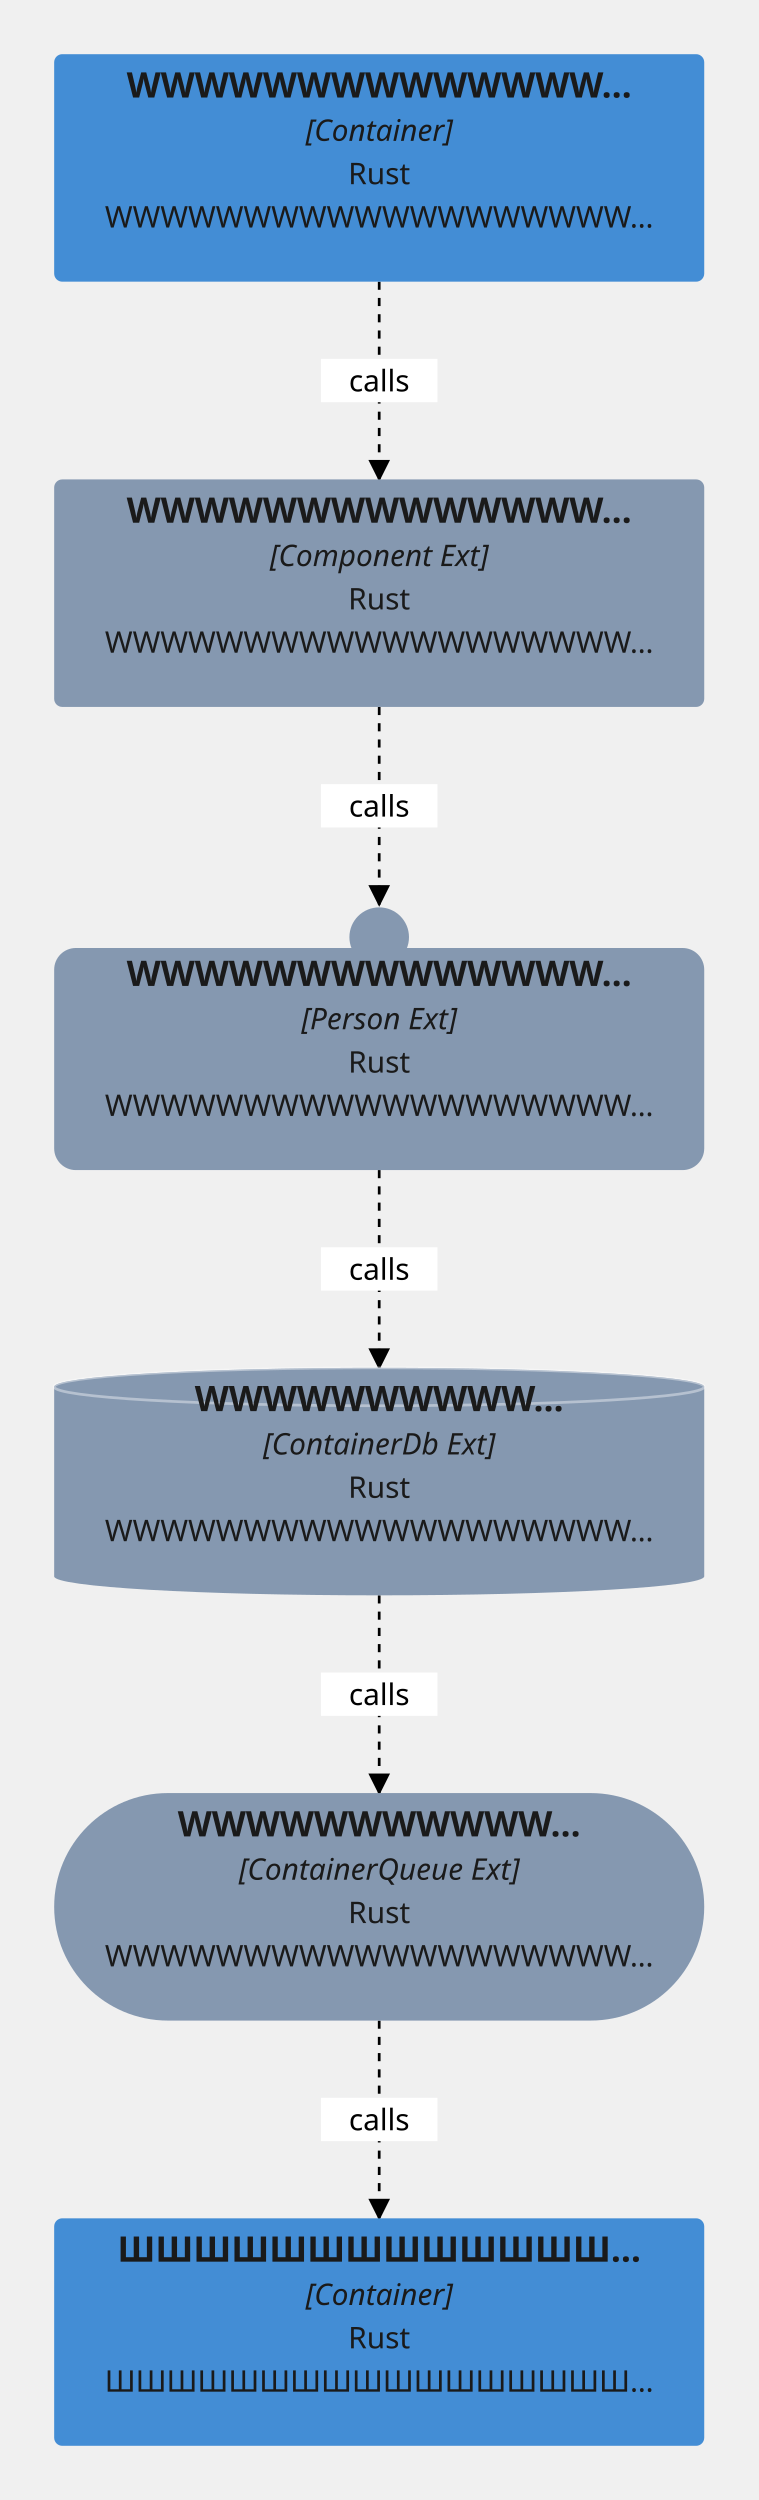
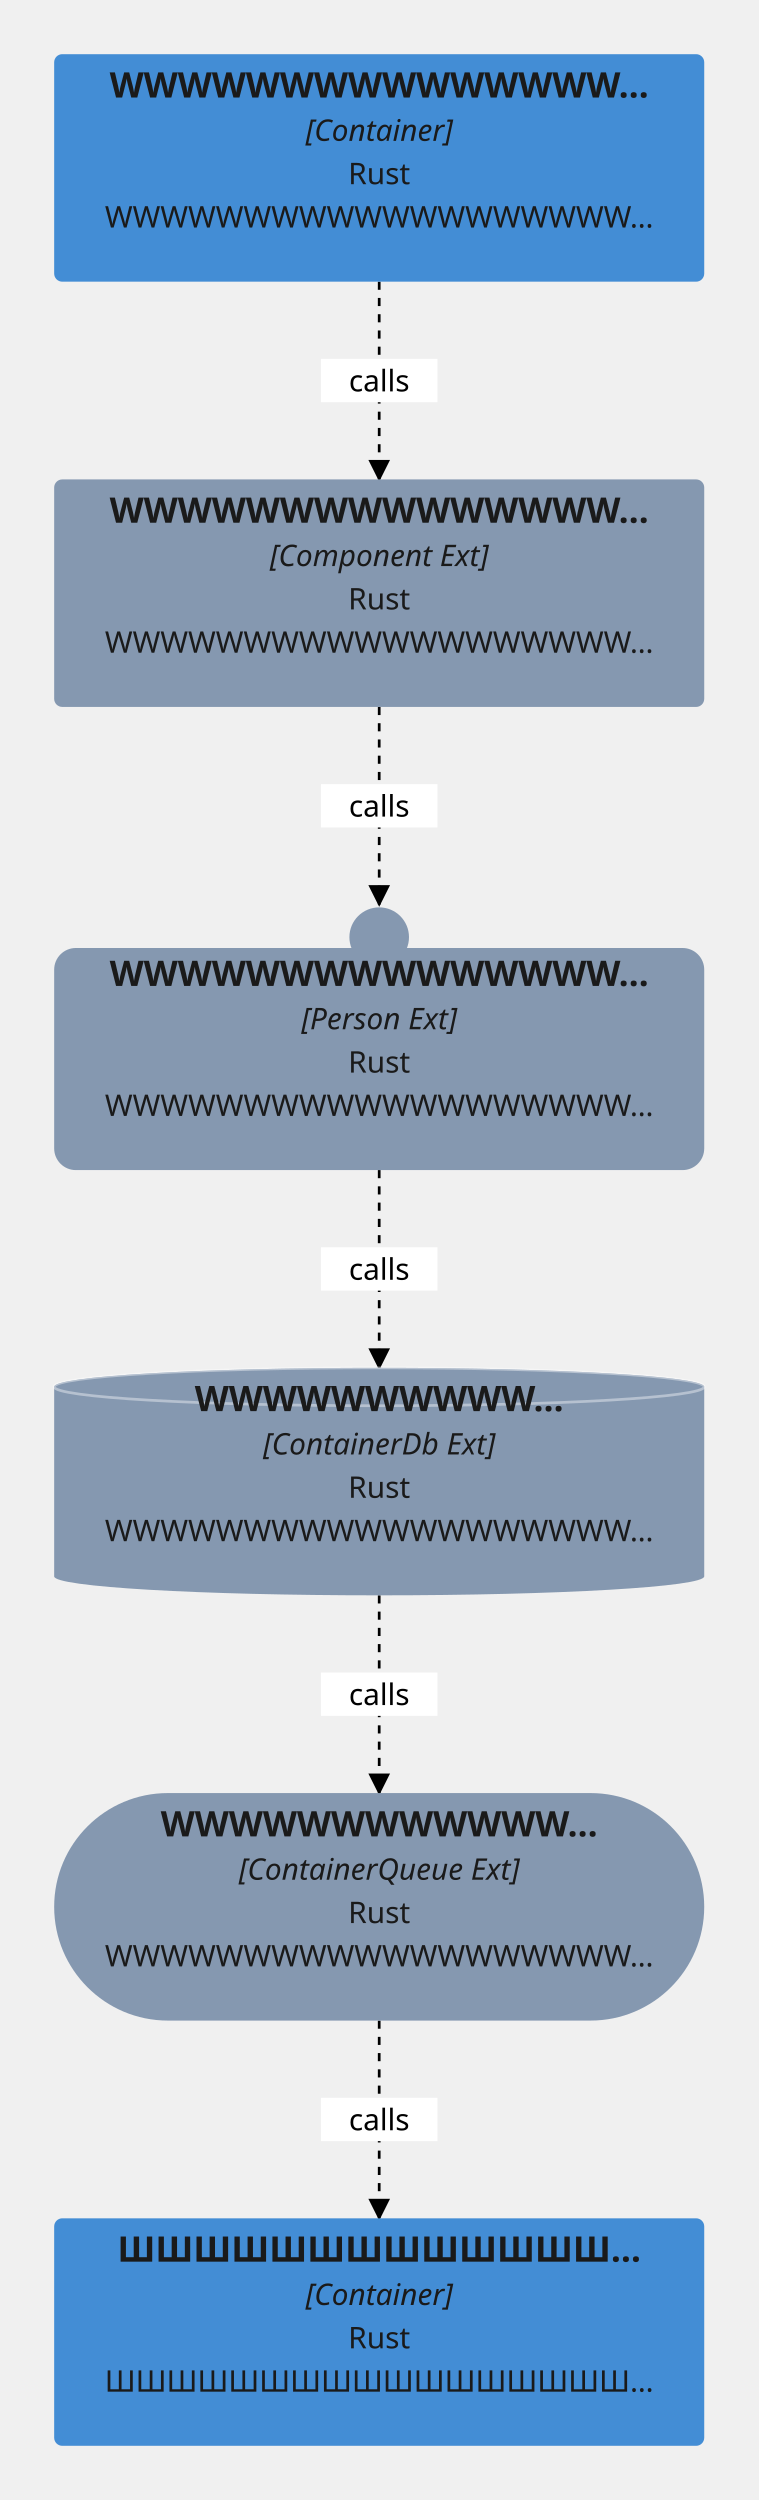
<svg xmlns="http://www.w3.org/2000/svg" viewBox="0 0 280 923" width="280" height="923" style="font-family:sans-serif;font-size:13px">
  <defs>
    <marker id="mmd-c4-arrow" viewBox="0 0 10 10" refX="9" refY="5" markerWidth="8" markerHeight="8" orient="auto-start-reverse">
      <path d="M 0 0 L 10 5 L 0 10 z" fill="currentColor" />
    </marker>
  </defs>
  <path d="M 140.0 104.0 C 140.0 116.5 140.0 116.5 140.0 129.0 C 140.0 140.5 140.0 140.5 140.0 152.0 C 140.0 164.5 140.0 164.5 140.0 177.0" fill="none" stroke="currentColor" stroke-dasharray="3 3" marker-end="url(#mmd-c4-arrow)" />
  <rect x="118.5" y="132.5" width="43.0" height="16" fill="var(--surface, #fff)" />
  <text x="140.0" y="144.5" text-anchor="middle" font-size="11" fill="currentColor">calls</text>
  <path d="M 140.0 261.0 C 140.0 273.5 140.0 273.5 140.0 286.0 C 140.0 297.5 140.0 297.5 140.0 309.0 C 140.0 321.5 140.0 321.5 140.0 334.0" fill="none" stroke="currentColor" stroke-dasharray="3 3" marker-end="url(#mmd-c4-arrow)" />
  <rect x="118.5" y="289.5" width="43.0" height="16" fill="var(--surface, #fff)" />
  <text x="140.0" y="301.5" text-anchor="middle" font-size="11" fill="currentColor">calls</text>
  <path d="M 140.0 432.0 C 140.0 444.5 140.0 444.5 140.0 457.0 C 140.0 468.5 140.0 468.5 140.0 480.0 C 140.0 492.5 140.0 492.5 140.0 505.0" fill="none" stroke="currentColor" stroke-dasharray="3 3" marker-end="url(#mmd-c4-arrow)" />
  <rect x="118.5" y="460.5" width="43.0" height="16" fill="var(--surface, #fff)" />
  <text x="140.0" y="472.5" text-anchor="middle" font-size="11" fill="currentColor">calls</text>
  <path d="M 140.0 589.0 C 140.0 601.5 140.0 601.5 140.0 614.0 C 140.0 625.5 140.0 625.5 140.0 637.0 C 140.0 649.5 140.0 649.5 140.0 662.0" fill="none" stroke="currentColor" stroke-dasharray="3 3" marker-end="url(#mmd-c4-arrow)" />
  <rect x="118.5" y="617.5" width="43.0" height="16" fill="var(--surface, #fff)" />
  <text x="140.0" y="629.5" text-anchor="middle" font-size="11" fill="currentColor">calls</text>
  <path d="M 140.0 746.0 C 140.0 758.5 140.0 758.5 140.0 771.0 C 140.0 782.5 140.0 782.5 140.0 794.0 C 140.0 806.5 140.0 806.5 140.0 819.0" fill="none" stroke="currentColor" stroke-dasharray="3 3" marker-end="url(#mmd-c4-arrow)" />
  <rect x="118.5" y="774.5" width="43.0" height="16" fill="var(--surface, #fff)" />
  <text x="140.0" y="786.5" text-anchor="middle" font-size="11" fill="currentColor">calls</text>
  <rect x="20.0" y="20.0" width="240.0" height="84.0" fill="#438dd5" rx="3" />
  <svg x="34.000" y="21.700" width="212.000" height="18.200" viewBox="34.000 21.700 212.000 18.200" overflow="hidden" style="overflow:hidden;max-width:none;width:212.000px;height:18.200px">
-     <text x="140.0" y="36.0" text-anchor="middle" font-size="13" font-weight="700" font-style="normal" fill="var(--mermaid-data-text, #1a1a1a)">WWWWWWWWWWWWWW…</text>
+     <text x="140.0" y="36.0" text-anchor="middle" font-size="13" font-weight="700" font-style="normal" fill="var(--mermaid-data-text, #1a1a1a)">WWWWWWWWWWWWWWW…</text>
  </svg>
  <svg x="34.000" y="39.900" width="212.000" height="15.400" viewBox="34.000 39.900 212.000 15.400" overflow="hidden" style="overflow:hidden;max-width:none;width:212.000px;height:15.400px">
    <text x="140.0" y="52.0" text-anchor="middle" font-size="11" font-weight="400" font-style="italic" fill="var(--mermaid-data-text, #1a1a1a)">[Container]</text>
  </svg>
  <svg x="34.000" y="55.900" width="212.000" height="15.400" viewBox="34.000 55.900 212.000 15.400" overflow="hidden" style="overflow:hidden;max-width:none;width:212.000px;height:15.400px">
    <text x="140.0" y="68.0" text-anchor="middle" font-size="11" font-weight="400" font-style="normal" fill="var(--mermaid-data-text, #1a1a1a)">Rust</text>
  </svg>
  <svg x="34.000" y="71.900" width="212.000" height="15.400" viewBox="34.000 71.900 212.000 15.400" overflow="hidden" style="overflow:hidden;max-width:none;width:212.000px;height:15.400px">
    <text x="140.0" y="84.0" text-anchor="middle" font-size="11" font-weight="400" font-style="normal" fill="var(--mermaid-data-text, #1a1a1a)">WWWWWWWWWWWWWWWWWWW…</text>
  </svg>
  <rect x="20.0" y="177.0" width="240.0" height="84.0" fill="#8598b0" rx="3" />
  <svg x="34.000" y="178.700" width="212.000" height="18.200" viewBox="34.000 178.700 212.000 18.200" overflow="hidden" style="overflow:hidden;max-width:none;width:212.000px;height:18.200px">
-     <text x="140.0" y="193.0" text-anchor="middle" font-size="13" font-weight="700" font-style="normal" fill="var(--mermaid-data-text, #1a1a1a)">WWWWWWWWWWWWWW…</text>
+     <text x="140.0" y="193.0" text-anchor="middle" font-size="13" font-weight="700" font-style="normal" fill="var(--mermaid-data-text, #1a1a1a)">WWWWWWWWWWWWWWW…</text>
  </svg>
  <svg x="34.000" y="196.900" width="212.000" height="15.400" viewBox="34.000 196.900 212.000 15.400" overflow="hidden" style="overflow:hidden;max-width:none;width:212.000px;height:15.400px">
    <text x="140.0" y="209.0" text-anchor="middle" font-size="11" font-weight="400" font-style="italic" fill="var(--mermaid-data-text, #1a1a1a)">[Component Ext]</text>
  </svg>
  <svg x="34.000" y="212.900" width="212.000" height="15.400" viewBox="34.000 212.900 212.000 15.400" overflow="hidden" style="overflow:hidden;max-width:none;width:212.000px;height:15.400px">
    <text x="140.0" y="225.0" text-anchor="middle" font-size="11" font-weight="400" font-style="normal" fill="var(--mermaid-data-text, #1a1a1a)">Rust</text>
  </svg>
  <svg x="34.000" y="228.900" width="212.000" height="15.400" viewBox="34.000 228.900 212.000 15.400" overflow="hidden" style="overflow:hidden;max-width:none;width:212.000px;height:15.400px">
    <text x="140.0" y="241.0" text-anchor="middle" font-size="11" font-weight="400" font-style="normal" fill="var(--mermaid-data-text, #1a1a1a)">WWWWWWWWWWWWWWWWWWW…</text>
  </svg>
  <circle cx="140.0" cy="346.0" r="11" fill="#8598b0" />
  <rect x="20.0" y="350.0" width="240.0" height="82.0" fill="#8598b0" rx="8" />
  <svg x="34.000" y="350.000" width="212.000" height="17.900" viewBox="34.000 350.000 212.000 17.900" overflow="hidden" style="overflow:hidden;max-width:none;width:212.000px;height:17.900px">
-     <text x="140.0" y="364.0" text-anchor="middle" font-size="13" font-weight="700" font-style="normal" fill="var(--mermaid-data-text, #1a1a1a)">WWWWWWWWWWWWWW…</text>
+     <text x="140.0" y="364.0" text-anchor="middle" font-size="13" font-weight="700" font-style="normal" fill="var(--mermaid-data-text, #1a1a1a)">WWWWWWWWWWWWWWW…</text>
  </svg>
  <svg x="34.000" y="367.900" width="212.000" height="15.400" viewBox="34.000 367.900 212.000 15.400" overflow="hidden" style="overflow:hidden;max-width:none;width:212.000px;height:15.400px">
    <text x="140.0" y="380.0" text-anchor="middle" font-size="11" font-weight="400" font-style="italic" fill="var(--mermaid-data-text, #1a1a1a)">[Person Ext]</text>
  </svg>
  <svg x="34.000" y="383.900" width="212.000" height="15.400" viewBox="34.000 383.900 212.000 15.400" overflow="hidden" style="overflow:hidden;max-width:none;width:212.000px;height:15.400px">
    <text x="140.0" y="396.0" text-anchor="middle" font-size="11" font-weight="400" font-style="normal" fill="var(--mermaid-data-text, #1a1a1a)">Rust</text>
  </svg>
  <svg x="34.000" y="399.900" width="212.000" height="15.400" viewBox="34.000 399.900 212.000 15.400" overflow="hidden" style="overflow:hidden;max-width:none;width:212.000px;height:15.400px">
    <text x="140.0" y="412.0" text-anchor="middle" font-size="11" font-weight="400" font-style="normal" fill="var(--mermaid-data-text, #1a1a1a)">WWWWWWWWWWWWWWWWWWW…</text>
  </svg>
  <path d="M 20.0 512.0 L 20.0 582.0 A 120.0 7 0 0 0 260.0 582.0 L 260.0 512.0 A 120.0 7 0 0 0 20.0 512.0 Z" fill="#8598b0" />
  <ellipse cx="140.0" cy="512.0" rx="120.0" ry="7" fill="#8598b0" stroke="#fff" stroke-opacity="0.4" />
  <svg x="65.610" y="506.700" width="148.780" height="18.200" viewBox="65.610 506.700 148.780 18.200" overflow="hidden" style="overflow:hidden;max-width:none;width:148.780px;height:18.200px">
    <text x="140.0" y="521.0" text-anchor="middle" font-size="13" font-weight="700" font-style="normal" fill="var(--mermaid-data-text, #1a1a1a)">WWWWWWWWWW…</text>
  </svg>
  <svg x="34.000" y="524.900" width="212.000" height="15.400" viewBox="34.000 524.900 212.000 15.400" overflow="hidden" style="overflow:hidden;max-width:none;width:212.000px;height:15.400px">
    <text x="140.0" y="537.0" text-anchor="middle" font-size="11" font-weight="400" font-style="italic" fill="var(--mermaid-data-text, #1a1a1a)">[ContainerDb Ext]</text>
  </svg>
  <svg x="34.000" y="540.900" width="212.000" height="15.400" viewBox="34.000 540.900 212.000 15.400" overflow="hidden" style="overflow:hidden;max-width:none;width:212.000px;height:15.400px">
    <text x="140.0" y="553.0" text-anchor="middle" font-size="11" font-weight="400" font-style="normal" fill="var(--mermaid-data-text, #1a1a1a)">Rust</text>
  </svg>
  <svg x="34.000" y="556.900" width="212.000" height="15.400" viewBox="34.000 556.900 212.000 15.400" overflow="hidden" style="overflow:hidden;max-width:none;width:212.000px;height:15.400px">
    <text x="140.0" y="569.0" text-anchor="middle" font-size="11" font-weight="400" font-style="normal" fill="var(--mermaid-data-text, #1a1a1a)">WWWWWWWWWWWWWWWWWWW…</text>
  </svg>
  <rect x="20.0" y="662.0" width="240.0" height="84.0" fill="#8598b0" rx="42.0" />
  <svg x="54.172" y="663.700" width="171.657" height="18.200" viewBox="54.172 663.700 171.657 18.200" overflow="hidden" style="overflow:hidden;max-width:none;width:171.657px;height:18.200px">
-     <text x="140.0" y="678.0" text-anchor="middle" font-size="13" font-weight="700" font-style="normal" fill="var(--mermaid-data-text, #1a1a1a)">WWWWWWWWWWW…</text>
+     <text x="140.0" y="678.0" text-anchor="middle" font-size="13" font-weight="700" font-style="normal" fill="var(--mermaid-data-text, #1a1a1a)">WWWWWWWWWWWW…</text>
  </svg>
  <svg x="34.000" y="681.900" width="212.000" height="15.400" viewBox="34.000 681.900 212.000 15.400" overflow="hidden" style="overflow:hidden;max-width:none;width:212.000px;height:15.400px">
    <text x="140.0" y="694.0" text-anchor="middle" font-size="11" font-weight="400" font-style="italic" fill="var(--mermaid-data-text, #1a1a1a)">[ContainerQueue Ext]</text>
  </svg>
  <svg x="34.000" y="697.900" width="212.000" height="15.400" viewBox="34.000 697.900 212.000 15.400" overflow="hidden" style="overflow:hidden;max-width:none;width:212.000px;height:15.400px">
    <text x="140.0" y="710.0" text-anchor="middle" font-size="11" font-weight="400" font-style="normal" fill="var(--mermaid-data-text, #1a1a1a)">Rust</text>
  </svg>
  <svg x="34.000" y="713.900" width="212.000" height="15.400" viewBox="34.000 713.900 212.000 15.400" overflow="hidden" style="overflow:hidden;max-width:none;width:212.000px;height:15.400px">
    <text x="140.0" y="726.0" text-anchor="middle" font-size="11" font-weight="400" font-style="normal" fill="var(--mermaid-data-text, #1a1a1a)">WWWWWWWWWWWWWWWWWWW…</text>
  </svg>
  <rect x="20.0" y="819.0" width="240.0" height="84.0" fill="#438dd5" rx="3" />
  <svg x="34.000" y="820.700" width="212.000" height="18.200" viewBox="34.000 820.700 212.000 18.200" overflow="hidden" style="overflow:hidden;max-width:none;width:212.000px;height:18.200px">
    <text x="140.0" y="835.0" text-anchor="middle" font-size="13" font-weight="700" font-style="normal" fill="var(--mermaid-data-text, #1a1a1a)">ШШШШШШШШШШШШШ…</text>
  </svg>
  <svg x="34.000" y="838.900" width="212.000" height="15.400" viewBox="34.000 838.900 212.000 15.400" overflow="hidden" style="overflow:hidden;max-width:none;width:212.000px;height:15.400px">
    <text x="140.0" y="851.0" text-anchor="middle" font-size="11" font-weight="400" font-style="italic" fill="var(--mermaid-data-text, #1a1a1a)">[Container]</text>
  </svg>
  <svg x="34.000" y="854.900" width="212.000" height="15.400" viewBox="34.000 854.900 212.000 15.400" overflow="hidden" style="overflow:hidden;max-width:none;width:212.000px;height:15.400px">
    <text x="140.0" y="867.0" text-anchor="middle" font-size="11" font-weight="400" font-style="normal" fill="var(--mermaid-data-text, #1a1a1a)">Rust</text>
  </svg>
  <svg x="34.000" y="870.900" width="212.000" height="15.400" viewBox="34.000 870.900 212.000 15.400" overflow="hidden" style="overflow:hidden;max-width:none;width:212.000px;height:15.400px">
    <text x="140.0" y="883.0" text-anchor="middle" font-size="11" font-weight="400" font-style="normal" fill="var(--mermaid-data-text, #1a1a1a)">ШШШШШШШШШШШШШШШШШ…</text>
  </svg>
</svg>
